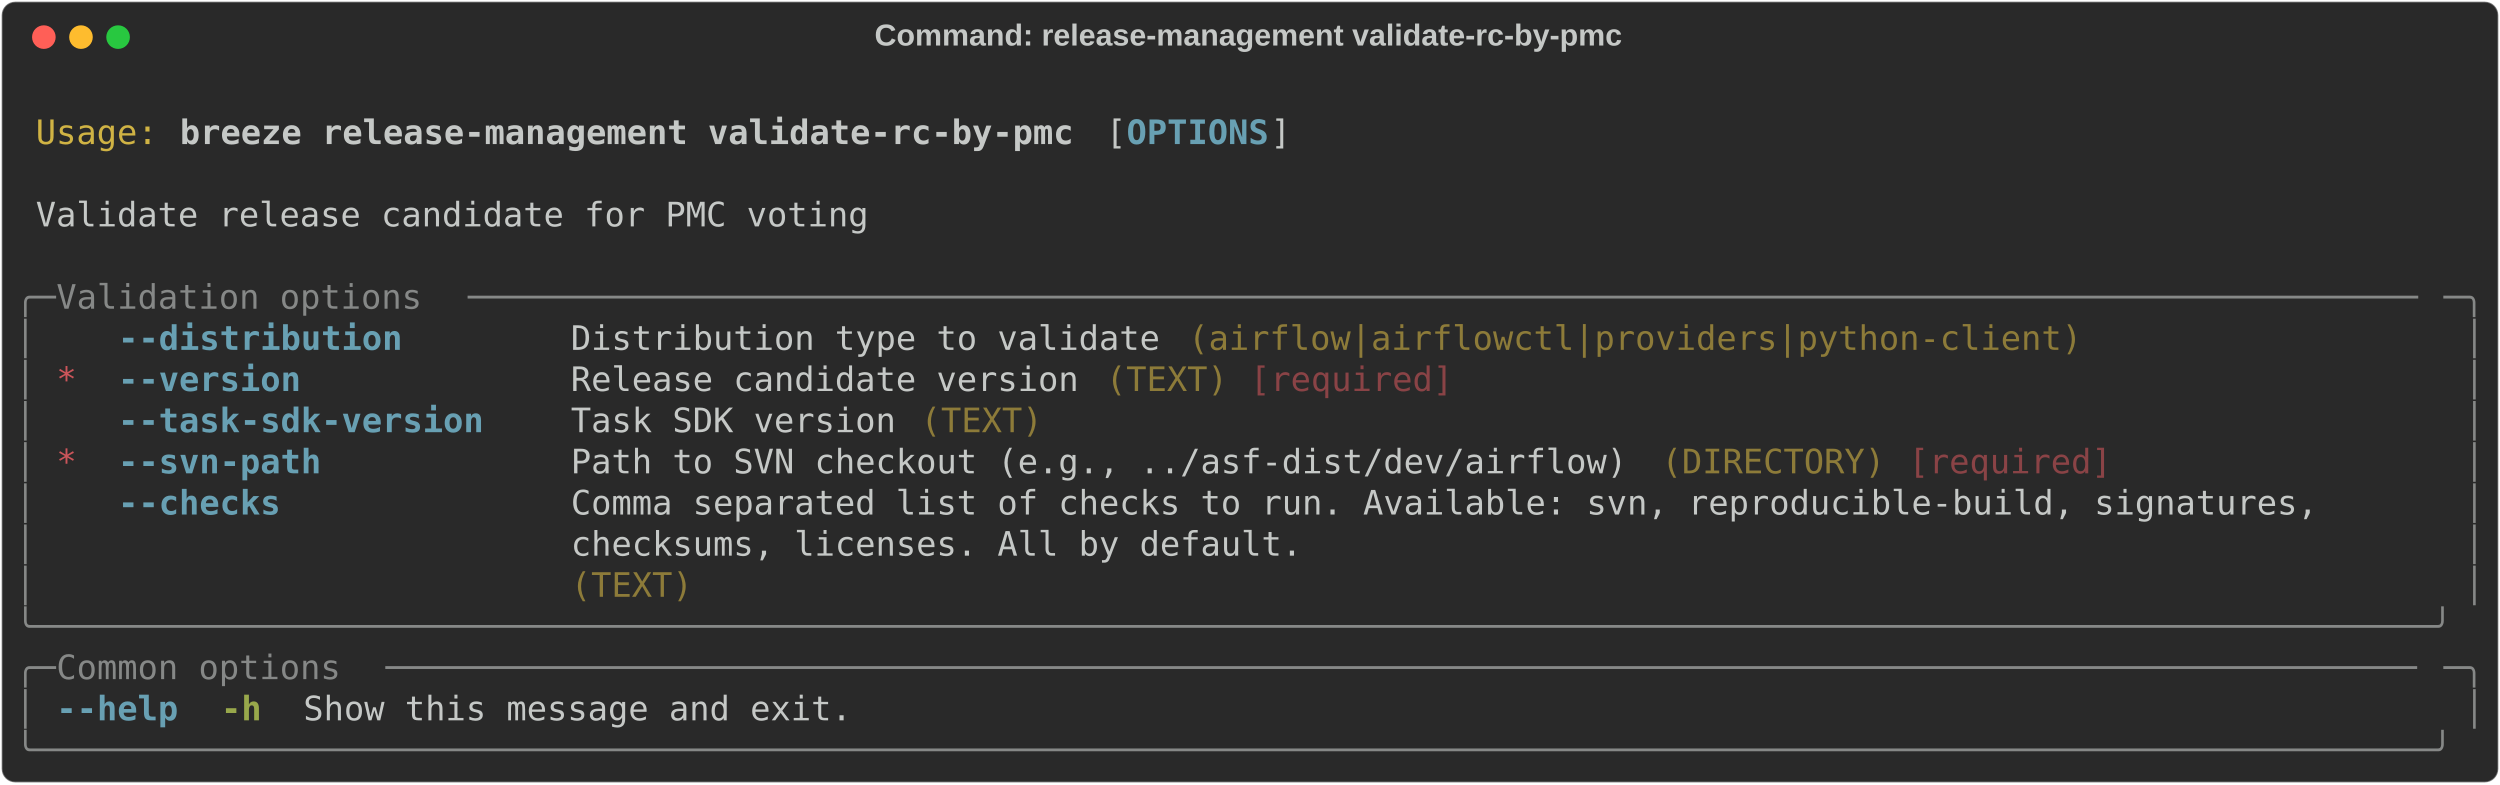
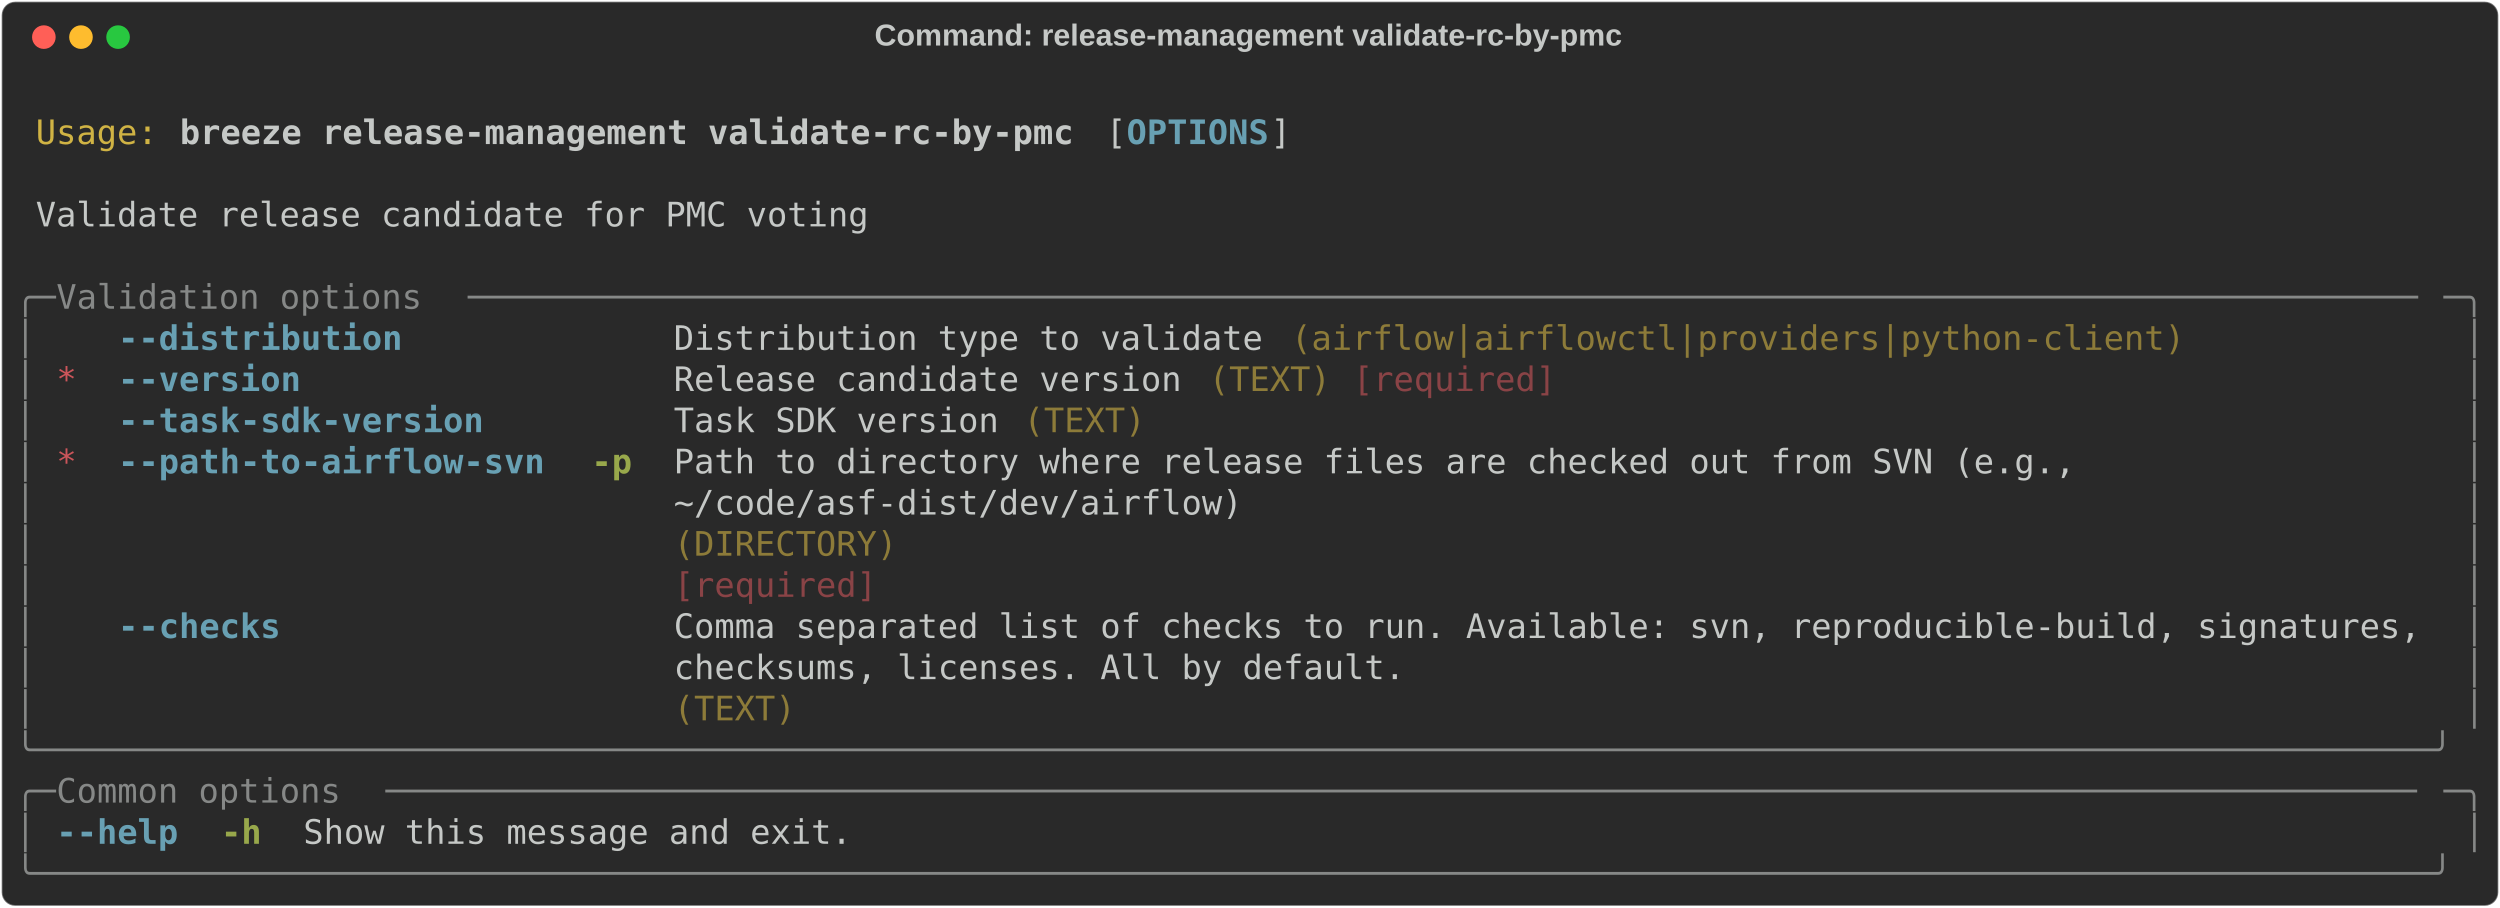
- <svg xmlns="http://www.w3.org/2000/svg" class="rich-terminal" viewBox="0 0 1482 464.8">
+ <svg xmlns="http://www.w3.org/2000/svg" class="rich-terminal" viewBox="0 0 1482 538.0">
  <style>

    @font-face {
        font-family: "Fira Code";
        src: local("FiraCode-Regular"),
                url("https://cdnjs.cloudflare.com/ajax/libs/firacode/6.2.0/woff2/FiraCode-Regular.woff2") format("woff2"),
                url("https://cdnjs.cloudflare.com/ajax/libs/firacode/6.2.0/woff/FiraCode-Regular.woff") format("woff");
        font-style: normal;
        font-weight: 400;
    }
    @font-face {
        font-family: "Fira Code";
        src: local("FiraCode-Bold"),
                url("https://cdnjs.cloudflare.com/ajax/libs/firacode/6.2.0/woff2/FiraCode-Bold.woff2") format("woff2"),
                url("https://cdnjs.cloudflare.com/ajax/libs/firacode/6.2.0/woff/FiraCode-Bold.woff") format("woff");
        font-style: bold;
        font-weight: 700;
    }

    .breeze-release-management-validate-rc-by-pmc-matrix {
        font-family: Fira Code, monospace;
        font-size: 20px;
        line-height: 24.4px;
        font-variant-east-asian: full-width;
    }

    .breeze-release-management-validate-rc-by-pmc-title {
        font-size: 18px;
        font-weight: bold;
        font-family: arial;
    }

    .breeze-release-management-validate-rc-by-pmc-r1 { fill: #c5c8c6 }
.breeze-release-management-validate-rc-by-pmc-r2 { fill: #d0b344 }
.breeze-release-management-validate-rc-by-pmc-r3 { fill: #c5c8c6;font-weight: bold }
.breeze-release-management-validate-rc-by-pmc-r4 { fill: #68a0b3;font-weight: bold }
.breeze-release-management-validate-rc-by-pmc-r5 { fill: #868887 }
.breeze-release-management-validate-rc-by-pmc-r6 { fill: #8d7b39 }
.breeze-release-management-validate-rc-by-pmc-r7 { fill: #cc555a }
.breeze-release-management-validate-rc-by-pmc-r8 { fill: #8a4346 }
.breeze-release-management-validate-rc-by-pmc-r9 { fill: #98a84b;font-weight: bold }
    </style>
  <defs>
    <clipPath id="breeze-release-management-validate-rc-by-pmc-clip-terminal">
-       <rect x="0" y="0" width="1463.0" height="413.8" />
+       <rect x="0" y="0" width="1463.0" height="487.0" />
    </clipPath>
    <clipPath id="breeze-release-management-validate-rc-by-pmc-line-0">
      <rect x="0" y="1.5" width="1464" height="24.65" />
    </clipPath>
    <clipPath id="breeze-release-management-validate-rc-by-pmc-line-1">
      <rect x="0" y="25.9" width="1464" height="24.65" />
    </clipPath>
    <clipPath id="breeze-release-management-validate-rc-by-pmc-line-2">
      <rect x="0" y="50.3" width="1464" height="24.65" />
    </clipPath>
    <clipPath id="breeze-release-management-validate-rc-by-pmc-line-3">
      <rect x="0" y="74.7" width="1464" height="24.65" />
    </clipPath>
    <clipPath id="breeze-release-management-validate-rc-by-pmc-line-4">
      <rect x="0" y="99.1" width="1464" height="24.65" />
    </clipPath>
    <clipPath id="breeze-release-management-validate-rc-by-pmc-line-5">
      <rect x="0" y="123.5" width="1464" height="24.65" />
    </clipPath>
    <clipPath id="breeze-release-management-validate-rc-by-pmc-line-6">
      <rect x="0" y="147.9" width="1464" height="24.65" />
    </clipPath>
    <clipPath id="breeze-release-management-validate-rc-by-pmc-line-7">
      <rect x="0" y="172.3" width="1464" height="24.65" />
    </clipPath>
    <clipPath id="breeze-release-management-validate-rc-by-pmc-line-8">
      <rect x="0" y="196.7" width="1464" height="24.65" />
    </clipPath>
    <clipPath id="breeze-release-management-validate-rc-by-pmc-line-9">
      <rect x="0" y="221.1" width="1464" height="24.65" />
    </clipPath>
    <clipPath id="breeze-release-management-validate-rc-by-pmc-line-10">
      <rect x="0" y="245.5" width="1464" height="24.65" />
    </clipPath>
    <clipPath id="breeze-release-management-validate-rc-by-pmc-line-11">
      <rect x="0" y="269.9" width="1464" height="24.65" />
    </clipPath>
    <clipPath id="breeze-release-management-validate-rc-by-pmc-line-12">
      <rect x="0" y="294.3" width="1464" height="24.65" />
    </clipPath>
    <clipPath id="breeze-release-management-validate-rc-by-pmc-line-13">
      <rect x="0" y="318.7" width="1464" height="24.65" />
    </clipPath>
    <clipPath id="breeze-release-management-validate-rc-by-pmc-line-14">
      <rect x="0" y="343.1" width="1464" height="24.65" />
    </clipPath>
    <clipPath id="breeze-release-management-validate-rc-by-pmc-line-15">
      <rect x="0" y="367.5" width="1464" height="24.65" />
    </clipPath>
+     <clipPath id="breeze-release-management-validate-rc-by-pmc-line-16">
+       <rect x="0" y="391.9" width="1464" height="24.65" />
+     </clipPath>
+     <clipPath id="breeze-release-management-validate-rc-by-pmc-line-17">
+       <rect x="0" y="416.3" width="1464" height="24.65" />
+     </clipPath>
+     <clipPath id="breeze-release-management-validate-rc-by-pmc-line-18">
+       <rect x="0" y="440.7" width="1464" height="24.65" />
+     </clipPath>
  </defs>
-   <rect fill="#292929" stroke="rgba(255,255,255,0.35)" stroke-width="1" x="1" y="1" width="1480" height="462.8" rx="8" />
+   <rect fill="#292929" stroke="rgba(255,255,255,0.35)" stroke-width="1" x="1" y="1" width="1480" height="536" rx="8" />
  <text class="breeze-release-management-validate-rc-by-pmc-title" fill="#c5c8c6" text-anchor="middle" x="740" y="27">Command: release-management validate-rc-by-pmc</text>
  <g transform="translate(26,22)">
    <circle cx="0" cy="0" r="7" fill="#ff5f57" />
    <circle cx="22" cy="0" r="7" fill="#febc2e" />
    <circle cx="44" cy="0" r="7" fill="#28c840" />
  </g>
  <g transform="translate(9, 41)" clip-path="url(#breeze-release-management-validate-rc-by-pmc-clip-terminal)">
    <g class="breeze-release-management-validate-rc-by-pmc-matrix">
      <text class="breeze-release-management-validate-rc-by-pmc-r1" x="1464" y="20" textLength="12.2" clip-path="url(#breeze-release-management-validate-rc-by-pmc-line-0)">
</text>
      <text class="breeze-release-management-validate-rc-by-pmc-r2" x="12.2" y="44.4" textLength="73.2" clip-path="url(#breeze-release-management-validate-rc-by-pmc-line-1)">Usage:</text>
      <text class="breeze-release-management-validate-rc-by-pmc-r3" x="97.6" y="44.4" textLength="536.8" clip-path="url(#breeze-release-management-validate-rc-by-pmc-line-1)">breeze release-management validate-rc-by-pmc</text>
      <text class="breeze-release-management-validate-rc-by-pmc-r1" x="646.6" y="44.4" textLength="12.2" clip-path="url(#breeze-release-management-validate-rc-by-pmc-line-1)">[</text>
      <text class="breeze-release-management-validate-rc-by-pmc-r4" x="658.8" y="44.4" textLength="85.4" clip-path="url(#breeze-release-management-validate-rc-by-pmc-line-1)">OPTIONS</text>
      <text class="breeze-release-management-validate-rc-by-pmc-r1" x="744.2" y="44.4" textLength="12.2" clip-path="url(#breeze-release-management-validate-rc-by-pmc-line-1)">]</text>
      <text class="breeze-release-management-validate-rc-by-pmc-r1" x="1464" y="44.4" textLength="12.2" clip-path="url(#breeze-release-management-validate-rc-by-pmc-line-1)">
</text>
      <text class="breeze-release-management-validate-rc-by-pmc-r1" x="1464" y="68.8" textLength="12.2" clip-path="url(#breeze-release-management-validate-rc-by-pmc-line-2)">
</text>
      <text class="breeze-release-management-validate-rc-by-pmc-r1" x="12.2" y="93.2" textLength="500.2" clip-path="url(#breeze-release-management-validate-rc-by-pmc-line-3)">Validate release candidate for PMC voting</text>
      <text class="breeze-release-management-validate-rc-by-pmc-r1" x="1464" y="93.2" textLength="12.2" clip-path="url(#breeze-release-management-validate-rc-by-pmc-line-3)">
</text>
      <text class="breeze-release-management-validate-rc-by-pmc-r1" x="1464" y="117.6" textLength="12.2" clip-path="url(#breeze-release-management-validate-rc-by-pmc-line-4)">
</text>
      <text class="breeze-release-management-validate-rc-by-pmc-r5" x="0" y="142" textLength="24.4" clip-path="url(#breeze-release-management-validate-rc-by-pmc-line-5)">╭─</text>
      <text class="breeze-release-management-validate-rc-by-pmc-r5" x="24.4" y="142" textLength="244" clip-path="url(#breeze-release-management-validate-rc-by-pmc-line-5)"> Validation options </text>
      <text class="breeze-release-management-validate-rc-by-pmc-r5" x="268.4" y="142" textLength="1171.2" clip-path="url(#breeze-release-management-validate-rc-by-pmc-line-5)">────────────────────────────────────────────────────────────────────────────────────────────────</text>
      <text class="breeze-release-management-validate-rc-by-pmc-r5" x="1439.6" y="142" textLength="24.4" clip-path="url(#breeze-release-management-validate-rc-by-pmc-line-5)">─╮</text>
      <text class="breeze-release-management-validate-rc-by-pmc-r1" x="1464" y="142" textLength="12.2" clip-path="url(#breeze-release-management-validate-rc-by-pmc-line-5)">
</text>
      <text class="breeze-release-management-validate-rc-by-pmc-r5" x="0" y="166.4" textLength="12.2" clip-path="url(#breeze-release-management-validate-rc-by-pmc-line-6)">│</text>
      <text class="breeze-release-management-validate-rc-by-pmc-r4" x="61" y="166.4" textLength="170.8" clip-path="url(#breeze-release-management-validate-rc-by-pmc-line-6)">--distribution</text>
-       <text class="breeze-release-management-validate-rc-by-pmc-r1" x="329.4" y="166.4" textLength="353.8" clip-path="url(#breeze-release-management-validate-rc-by-pmc-line-6)">Distribution type to validate</text>
-       <text class="breeze-release-management-validate-rc-by-pmc-r6" x="695.4" y="166.4" textLength="536.8" clip-path="url(#breeze-release-management-validate-rc-by-pmc-line-6)">(airflow|airflowctl|providers|python-client)</text>
+       <text class="breeze-release-management-validate-rc-by-pmc-r1" x="390.4" y="166.4" textLength="353.8" clip-path="url(#breeze-release-management-validate-rc-by-pmc-line-6)">Distribution type to validate</text>
+       <text class="breeze-release-management-validate-rc-by-pmc-r6" x="756.4" y="166.4" textLength="536.8" clip-path="url(#breeze-release-management-validate-rc-by-pmc-line-6)">(airflow|airflowctl|providers|python-client)</text>
      <text class="breeze-release-management-validate-rc-by-pmc-r5" x="1451.8" y="166.4" textLength="12.2" clip-path="url(#breeze-release-management-validate-rc-by-pmc-line-6)">│</text>
      <text class="breeze-release-management-validate-rc-by-pmc-r1" x="1464" y="166.4" textLength="12.2" clip-path="url(#breeze-release-management-validate-rc-by-pmc-line-6)">
</text>
      <text class="breeze-release-management-validate-rc-by-pmc-r5" x="0" y="190.8" textLength="12.2" clip-path="url(#breeze-release-management-validate-rc-by-pmc-line-7)">│</text>
      <text class="breeze-release-management-validate-rc-by-pmc-r7" x="24.4" y="190.8" textLength="12.2" clip-path="url(#breeze-release-management-validate-rc-by-pmc-line-7)">*</text>
      <text class="breeze-release-management-validate-rc-by-pmc-r4" x="61" y="190.8" textLength="109.8" clip-path="url(#breeze-release-management-validate-rc-by-pmc-line-7)">--version</text>
-       <text class="breeze-release-management-validate-rc-by-pmc-r1" x="329.4" y="190.8" textLength="305" clip-path="url(#breeze-release-management-validate-rc-by-pmc-line-7)">Release candidate version</text>
-       <text class="breeze-release-management-validate-rc-by-pmc-r6" x="646.6" y="190.8" textLength="73.2" clip-path="url(#breeze-release-management-validate-rc-by-pmc-line-7)">(TEXT)</text>
-       <text class="breeze-release-management-validate-rc-by-pmc-r8" x="732" y="190.8" textLength="122" clip-path="url(#breeze-release-management-validate-rc-by-pmc-line-7)">[required]</text>
+       <text class="breeze-release-management-validate-rc-by-pmc-r1" x="390.4" y="190.8" textLength="305" clip-path="url(#breeze-release-management-validate-rc-by-pmc-line-7)">Release candidate version</text>
+       <text class="breeze-release-management-validate-rc-by-pmc-r6" x="707.6" y="190.8" textLength="73.2" clip-path="url(#breeze-release-management-validate-rc-by-pmc-line-7)">(TEXT)</text>
+       <text class="breeze-release-management-validate-rc-by-pmc-r8" x="793" y="190.8" textLength="122" clip-path="url(#breeze-release-management-validate-rc-by-pmc-line-7)">[required]</text>
      <text class="breeze-release-management-validate-rc-by-pmc-r5" x="1451.8" y="190.8" textLength="12.2" clip-path="url(#breeze-release-management-validate-rc-by-pmc-line-7)">│</text>
      <text class="breeze-release-management-validate-rc-by-pmc-r1" x="1464" y="190.8" textLength="12.2" clip-path="url(#breeze-release-management-validate-rc-by-pmc-line-7)">
</text>
      <text class="breeze-release-management-validate-rc-by-pmc-r5" x="0" y="215.2" textLength="12.2" clip-path="url(#breeze-release-management-validate-rc-by-pmc-line-8)">│</text>
      <text class="breeze-release-management-validate-rc-by-pmc-r4" x="61" y="215.2" textLength="219.6" clip-path="url(#breeze-release-management-validate-rc-by-pmc-line-8)">--task-sdk-version</text>
-       <text class="breeze-release-management-validate-rc-by-pmc-r1" x="329.4" y="215.2" textLength="195.2" clip-path="url(#breeze-release-management-validate-rc-by-pmc-line-8)">Task SDK version</text>
-       <text class="breeze-release-management-validate-rc-by-pmc-r6" x="536.8" y="215.2" textLength="73.2" clip-path="url(#breeze-release-management-validate-rc-by-pmc-line-8)">(TEXT)</text>
+       <text class="breeze-release-management-validate-rc-by-pmc-r1" x="390.4" y="215.2" textLength="195.2" clip-path="url(#breeze-release-management-validate-rc-by-pmc-line-8)">Task SDK version</text>
+       <text class="breeze-release-management-validate-rc-by-pmc-r6" x="597.8" y="215.2" textLength="73.2" clip-path="url(#breeze-release-management-validate-rc-by-pmc-line-8)">(TEXT)</text>
      <text class="breeze-release-management-validate-rc-by-pmc-r5" x="1451.8" y="215.2" textLength="12.2" clip-path="url(#breeze-release-management-validate-rc-by-pmc-line-8)">│</text>
      <text class="breeze-release-management-validate-rc-by-pmc-r1" x="1464" y="215.2" textLength="12.2" clip-path="url(#breeze-release-management-validate-rc-by-pmc-line-8)">
</text>
      <text class="breeze-release-management-validate-rc-by-pmc-r5" x="0" y="239.6" textLength="12.2" clip-path="url(#breeze-release-management-validate-rc-by-pmc-line-9)">│</text>
      <text class="breeze-release-management-validate-rc-by-pmc-r7" x="24.4" y="239.6" textLength="12.2" clip-path="url(#breeze-release-management-validate-rc-by-pmc-line-9)">*</text>
-       <text class="breeze-release-management-validate-rc-by-pmc-r4" x="61" y="239.6" textLength="122" clip-path="url(#breeze-release-management-validate-rc-by-pmc-line-9)">--svn-path</text>
-       <text class="breeze-release-management-validate-rc-by-pmc-r1" x="329.4" y="239.6" textLength="634.4" clip-path="url(#breeze-release-management-validate-rc-by-pmc-line-9)">Path to SVN checkout (e.g., ../asf-dist/dev/airflow)</text>
-       <text class="breeze-release-management-validate-rc-by-pmc-r6" x="976" y="239.6" textLength="134.2" clip-path="url(#breeze-release-management-validate-rc-by-pmc-line-9)">(DIRECTORY)</text>
-       <text class="breeze-release-management-validate-rc-by-pmc-r8" x="1122.4" y="239.6" textLength="122" clip-path="url(#breeze-release-management-validate-rc-by-pmc-line-9)">[required]</text>
+       <text class="breeze-release-management-validate-rc-by-pmc-r4" x="61" y="239.6" textLength="256.2" clip-path="url(#breeze-release-management-validate-rc-by-pmc-line-9)">--path-to-airflow-svn</text>
+       <text class="breeze-release-management-validate-rc-by-pmc-r9" x="341.6" y="239.6" textLength="24.4" clip-path="url(#breeze-release-management-validate-rc-by-pmc-line-9)">-p</text>
+       <text class="breeze-release-management-validate-rc-by-pmc-r1" x="390.4" y="239.6" textLength="1049.2" clip-path="url(#breeze-release-management-validate-rc-by-pmc-line-9)">Path to directory where release files are checked out from SVN (e.g.,                 </text>
      <text class="breeze-release-management-validate-rc-by-pmc-r5" x="1451.8" y="239.6" textLength="12.2" clip-path="url(#breeze-release-management-validate-rc-by-pmc-line-9)">│</text>
      <text class="breeze-release-management-validate-rc-by-pmc-r1" x="1464" y="239.6" textLength="12.2" clip-path="url(#breeze-release-management-validate-rc-by-pmc-line-9)">
</text>
      <text class="breeze-release-management-validate-rc-by-pmc-r5" x="0" y="264" textLength="12.2" clip-path="url(#breeze-release-management-validate-rc-by-pmc-line-10)">│</text>
-       <text class="breeze-release-management-validate-rc-by-pmc-r4" x="61" y="264" textLength="97.6" clip-path="url(#breeze-release-management-validate-rc-by-pmc-line-10)">--checks</text>
-       <text class="breeze-release-management-validate-rc-by-pmc-r1" x="329.4" y="264" textLength="1110.2" clip-path="url(#breeze-release-management-validate-rc-by-pmc-line-10)">Comma separated list of checks to run. Available: svn, reproducible-build, signatures,     </text>
+       <text class="breeze-release-management-validate-rc-by-pmc-r1" x="390.4" y="264" textLength="1049.2" clip-path="url(#breeze-release-management-validate-rc-by-pmc-line-10)">~/code/asf-dist/dev/airflow)                                                          </text>
      <text class="breeze-release-management-validate-rc-by-pmc-r5" x="1451.8" y="264" textLength="12.2" clip-path="url(#breeze-release-management-validate-rc-by-pmc-line-10)">│</text>
      <text class="breeze-release-management-validate-rc-by-pmc-r1" x="1464" y="264" textLength="12.2" clip-path="url(#breeze-release-management-validate-rc-by-pmc-line-10)">
</text>
      <text class="breeze-release-management-validate-rc-by-pmc-r5" x="0" y="288.4" textLength="12.2" clip-path="url(#breeze-release-management-validate-rc-by-pmc-line-11)">│</text>
-       <text class="breeze-release-management-validate-rc-by-pmc-r1" x="329.4" y="288.4" textLength="1110.2" clip-path="url(#breeze-release-management-validate-rc-by-pmc-line-11)">checksums, licenses. All by default.                                                       </text>
+       <text class="breeze-release-management-validate-rc-by-pmc-r6" x="390.4" y="288.4" textLength="1049.2" clip-path="url(#breeze-release-management-validate-rc-by-pmc-line-11)">(DIRECTORY)                                                                           </text>
      <text class="breeze-release-management-validate-rc-by-pmc-r5" x="1451.8" y="288.4" textLength="12.2" clip-path="url(#breeze-release-management-validate-rc-by-pmc-line-11)">│</text>
      <text class="breeze-release-management-validate-rc-by-pmc-r1" x="1464" y="288.4" textLength="12.2" clip-path="url(#breeze-release-management-validate-rc-by-pmc-line-11)">
</text>
      <text class="breeze-release-management-validate-rc-by-pmc-r5" x="0" y="312.8" textLength="12.2" clip-path="url(#breeze-release-management-validate-rc-by-pmc-line-12)">│</text>
-       <text class="breeze-release-management-validate-rc-by-pmc-r6" x="329.4" y="312.8" textLength="1110.2" clip-path="url(#breeze-release-management-validate-rc-by-pmc-line-12)">(TEXT)                                                                                     </text>
+       <text class="breeze-release-management-validate-rc-by-pmc-r8" x="390.4" y="312.8" textLength="1049.2" clip-path="url(#breeze-release-management-validate-rc-by-pmc-line-12)">[required]                                                                            </text>
      <text class="breeze-release-management-validate-rc-by-pmc-r5" x="1451.8" y="312.8" textLength="12.2" clip-path="url(#breeze-release-management-validate-rc-by-pmc-line-12)">│</text>
      <text class="breeze-release-management-validate-rc-by-pmc-r1" x="1464" y="312.8" textLength="12.2" clip-path="url(#breeze-release-management-validate-rc-by-pmc-line-12)">
</text>
-       <text class="breeze-release-management-validate-rc-by-pmc-r5" x="0" y="337.2" textLength="1464" clip-path="url(#breeze-release-management-validate-rc-by-pmc-line-13)">╰──────────────────────────────────────────────────────────────────────────────────────────────────────────────────────╯</text>
+       <text class="breeze-release-management-validate-rc-by-pmc-r5" x="0" y="337.2" textLength="12.2" clip-path="url(#breeze-release-management-validate-rc-by-pmc-line-13)">│</text>
+       <text class="breeze-release-management-validate-rc-by-pmc-r4" x="61" y="337.2" textLength="97.6" clip-path="url(#breeze-release-management-validate-rc-by-pmc-line-13)">--checks</text>
+       <text class="breeze-release-management-validate-rc-by-pmc-r1" x="390.4" y="337.2" textLength="1049.2" clip-path="url(#breeze-release-management-validate-rc-by-pmc-line-13)">Comma separated list of checks to run. Available: svn, reproducible-build, signatures,</text>
+       <text class="breeze-release-management-validate-rc-by-pmc-r5" x="1451.8" y="337.2" textLength="12.2" clip-path="url(#breeze-release-management-validate-rc-by-pmc-line-13)">│</text>
      <text class="breeze-release-management-validate-rc-by-pmc-r1" x="1464" y="337.2" textLength="12.2" clip-path="url(#breeze-release-management-validate-rc-by-pmc-line-13)">
</text>
-       <text class="breeze-release-management-validate-rc-by-pmc-r5" x="0" y="361.6" textLength="24.4" clip-path="url(#breeze-release-management-validate-rc-by-pmc-line-14)">╭─</text>
-       <text class="breeze-release-management-validate-rc-by-pmc-r5" x="24.4" y="361.6" textLength="195.2" clip-path="url(#breeze-release-management-validate-rc-by-pmc-line-14)"> Common options </text>
-       <text class="breeze-release-management-validate-rc-by-pmc-r5" x="219.6" y="361.6" textLength="1220" clip-path="url(#breeze-release-management-validate-rc-by-pmc-line-14)">────────────────────────────────────────────────────────────────────────────────────────────────────</text>
-       <text class="breeze-release-management-validate-rc-by-pmc-r5" x="1439.6" y="361.6" textLength="24.4" clip-path="url(#breeze-release-management-validate-rc-by-pmc-line-14)">─╮</text>
+       <text class="breeze-release-management-validate-rc-by-pmc-r5" x="0" y="361.6" textLength="12.2" clip-path="url(#breeze-release-management-validate-rc-by-pmc-line-14)">│</text>
+       <text class="breeze-release-management-validate-rc-by-pmc-r1" x="390.4" y="361.6" textLength="1049.2" clip-path="url(#breeze-release-management-validate-rc-by-pmc-line-14)">checksums, licenses. All by default.                                                  </text>
+       <text class="breeze-release-management-validate-rc-by-pmc-r5" x="1451.8" y="361.6" textLength="12.2" clip-path="url(#breeze-release-management-validate-rc-by-pmc-line-14)">│</text>
      <text class="breeze-release-management-validate-rc-by-pmc-r1" x="1464" y="361.6" textLength="12.2" clip-path="url(#breeze-release-management-validate-rc-by-pmc-line-14)">
</text>
      <text class="breeze-release-management-validate-rc-by-pmc-r5" x="0" y="386" textLength="12.2" clip-path="url(#breeze-release-management-validate-rc-by-pmc-line-15)">│</text>
-       <text class="breeze-release-management-validate-rc-by-pmc-r4" x="24.4" y="386" textLength="73.2" clip-path="url(#breeze-release-management-validate-rc-by-pmc-line-15)">--help</text>
-       <text class="breeze-release-management-validate-rc-by-pmc-r9" x="122" y="386" textLength="24.4" clip-path="url(#breeze-release-management-validate-rc-by-pmc-line-15)">-h</text>
-       <text class="breeze-release-management-validate-rc-by-pmc-r1" x="170.8" y="386" textLength="329.4" clip-path="url(#breeze-release-management-validate-rc-by-pmc-line-15)">Show this message and exit.</text>
+       <text class="breeze-release-management-validate-rc-by-pmc-r6" x="390.4" y="386" textLength="1049.2" clip-path="url(#breeze-release-management-validate-rc-by-pmc-line-15)">(TEXT)                                                                                </text>
      <text class="breeze-release-management-validate-rc-by-pmc-r5" x="1451.8" y="386" textLength="12.2" clip-path="url(#breeze-release-management-validate-rc-by-pmc-line-15)">│</text>
      <text class="breeze-release-management-validate-rc-by-pmc-r1" x="1464" y="386" textLength="12.2" clip-path="url(#breeze-release-management-validate-rc-by-pmc-line-15)">
</text>
      <text class="breeze-release-management-validate-rc-by-pmc-r5" x="0" y="410.4" textLength="1464" clip-path="url(#breeze-release-management-validate-rc-by-pmc-line-16)">╰──────────────────────────────────────────────────────────────────────────────────────────────────────────────────────╯</text>
      <text class="breeze-release-management-validate-rc-by-pmc-r1" x="1464" y="410.4" textLength="12.2" clip-path="url(#breeze-release-management-validate-rc-by-pmc-line-16)">
+ </text>
+       <text class="breeze-release-management-validate-rc-by-pmc-r5" x="0" y="434.8" textLength="24.4" clip-path="url(#breeze-release-management-validate-rc-by-pmc-line-17)">╭─</text>
+       <text class="breeze-release-management-validate-rc-by-pmc-r5" x="24.4" y="434.8" textLength="195.2" clip-path="url(#breeze-release-management-validate-rc-by-pmc-line-17)"> Common options </text>
+       <text class="breeze-release-management-validate-rc-by-pmc-r5" x="219.6" y="434.8" textLength="1220" clip-path="url(#breeze-release-management-validate-rc-by-pmc-line-17)">────────────────────────────────────────────────────────────────────────────────────────────────────</text>
+       <text class="breeze-release-management-validate-rc-by-pmc-r5" x="1439.6" y="434.8" textLength="24.4" clip-path="url(#breeze-release-management-validate-rc-by-pmc-line-17)">─╮</text>
+       <text class="breeze-release-management-validate-rc-by-pmc-r1" x="1464" y="434.8" textLength="12.2" clip-path="url(#breeze-release-management-validate-rc-by-pmc-line-17)">
+ </text>
+       <text class="breeze-release-management-validate-rc-by-pmc-r5" x="0" y="459.2" textLength="12.2" clip-path="url(#breeze-release-management-validate-rc-by-pmc-line-18)">│</text>
+       <text class="breeze-release-management-validate-rc-by-pmc-r4" x="24.4" y="459.2" textLength="73.2" clip-path="url(#breeze-release-management-validate-rc-by-pmc-line-18)">--help</text>
+       <text class="breeze-release-management-validate-rc-by-pmc-r9" x="122" y="459.2" textLength="24.4" clip-path="url(#breeze-release-management-validate-rc-by-pmc-line-18)">-h</text>
+       <text class="breeze-release-management-validate-rc-by-pmc-r1" x="170.8" y="459.2" textLength="329.4" clip-path="url(#breeze-release-management-validate-rc-by-pmc-line-18)">Show this message and exit.</text>
+       <text class="breeze-release-management-validate-rc-by-pmc-r5" x="1451.8" y="459.2" textLength="12.2" clip-path="url(#breeze-release-management-validate-rc-by-pmc-line-18)">│</text>
+       <text class="breeze-release-management-validate-rc-by-pmc-r1" x="1464" y="459.2" textLength="12.2" clip-path="url(#breeze-release-management-validate-rc-by-pmc-line-18)">
+ </text>
+       <text class="breeze-release-management-validate-rc-by-pmc-r5" x="0" y="483.6" textLength="1464" clip-path="url(#breeze-release-management-validate-rc-by-pmc-line-19)">╰──────────────────────────────────────────────────────────────────────────────────────────────────────────────────────╯</text>
+       <text class="breeze-release-management-validate-rc-by-pmc-r1" x="1464" y="483.6" textLength="12.2" clip-path="url(#breeze-release-management-validate-rc-by-pmc-line-19)">
</text>
    </g>
  </g>
</svg>
